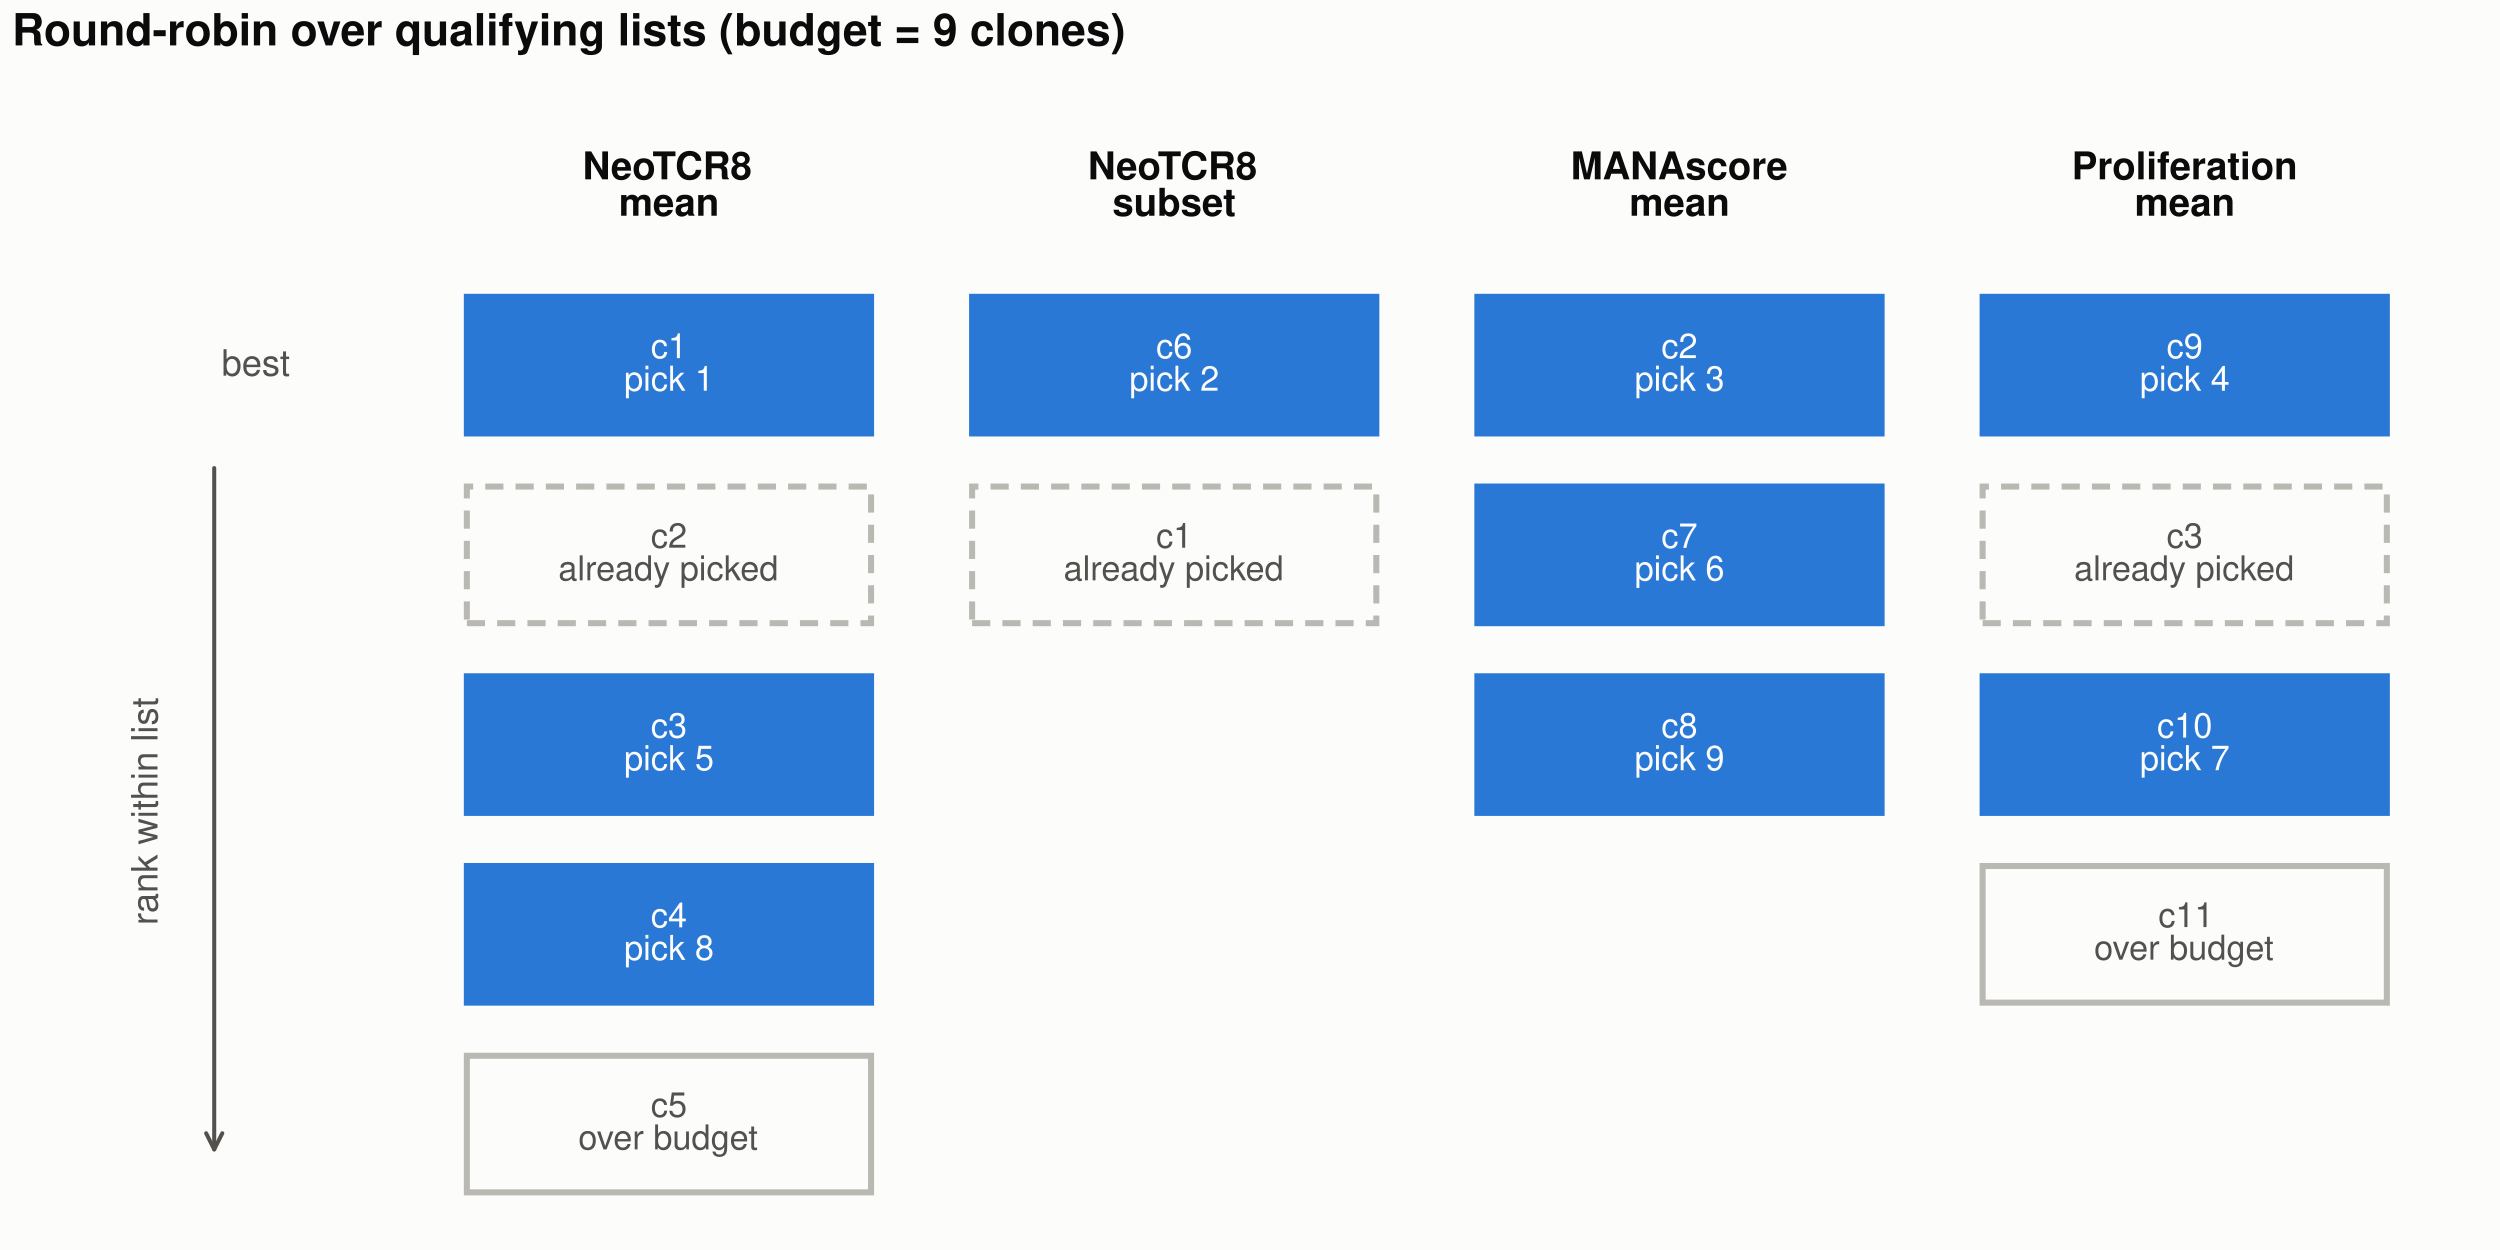
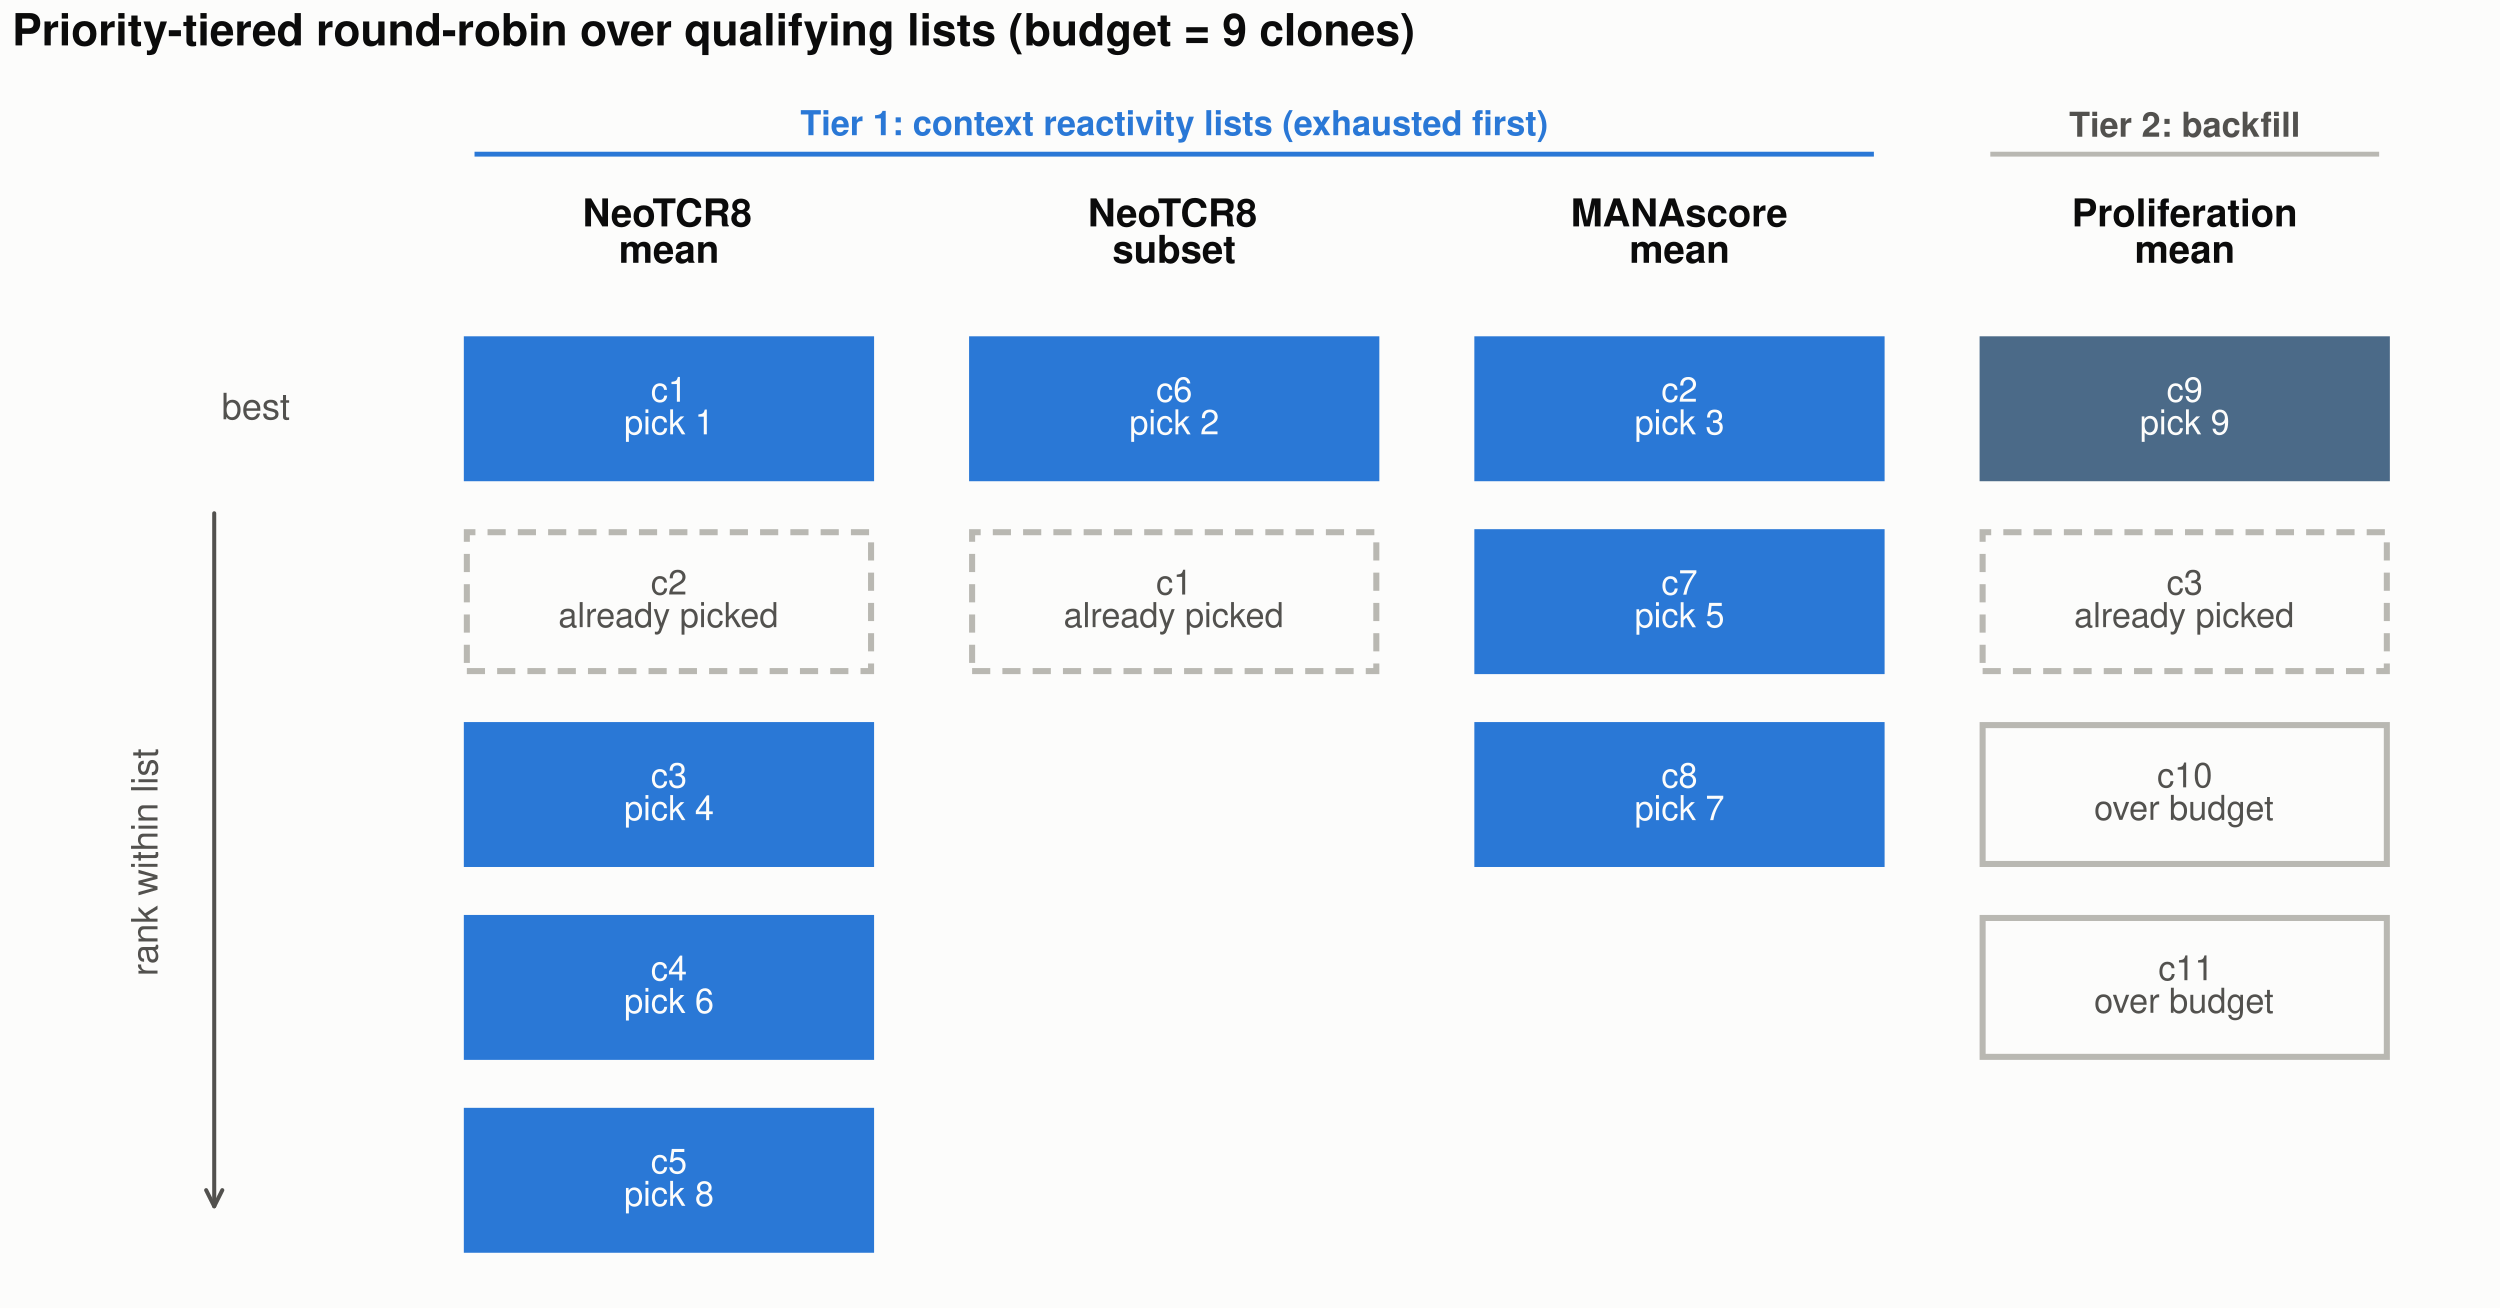
- <svg xmlns="http://www.w3.org/2000/svg" width="619.2pt" height="309.6pt" viewBox="0 0 619.2 309.6" version="1.1">
+ <svg xmlns="http://www.w3.org/2000/svg" width="619.2pt" height="324pt" viewBox="0 0 619.2 324" version="1.1">
  <defs>
    <style type="text/css">*{stroke-linejoin: round; stroke-linecap: butt}</style>
  </defs>
  <g id="figure_1">
    <g id="patch_1">
-       <path d="M 0 309.6  L 619.2 309.6  L 619.2 0  L 0 0  z " style="fill: #fcfcfb" />
+       <path d="M 0 324  L 619.2 324  L 619.2 0  L 0 0  z " style="fill: #fcfcfb" />
    </g>
    <g id="axes_1">
      <g id="patch_2">
-         <path d="M 115.629 107.354  L 215.743 107.354  L 215.743 73.52  L 115.629 73.52  z " clip-path="url(#pd0daba6ad5)" style="fill: #2a78d6; stroke: #2a78d6; stroke-width: 1.5; stroke-linejoin: miter" />
+         <path d="M 115.629 118.441  L 215.743 118.441  L 215.743 84.044  L 115.629 84.044  z " clip-path="url(#pa82cccd3bc)" style="fill: #2a78d6; stroke: #2a78d6; stroke-width: 1.5; stroke-linejoin: miter" />
      </g>
      <g id="patch_3">
-         <path d="M 115.629 154.346  L 215.743 154.346  L 215.743 120.512  L 115.629 120.512  z " clip-path="url(#pd0daba6ad5)" style="fill: #fcfcfb; stroke-dasharray: 4.5,3; stroke-dashoffset: 0; stroke: #b9b8b2; stroke-width: 1.5; stroke-linejoin: miter" />
+         <path d="M 115.629 166.214  L 215.743 166.214  L 215.743 131.817  L 115.629 131.817  z " clip-path="url(#pa82cccd3bc)" style="fill: #fcfcfb; stroke-dasharray: 4.5,3; stroke-dashoffset: 0; stroke: #b9b8b2; stroke-width: 1.5; stroke-linejoin: miter" />
      </g>
      <g id="patch_4">
-         <path d="M 115.629 201.338  L 215.743 201.338  L 215.743 167.504  L 115.629 167.504  z " clip-path="url(#pd0daba6ad5)" style="fill: #2a78d6; stroke: #2a78d6; stroke-width: 1.5; stroke-linejoin: miter" />
+         <path d="M 115.629 213.987  L 215.743 213.987  L 215.743 179.591  L 115.629 179.591  z " clip-path="url(#pa82cccd3bc)" style="fill: #2a78d6; stroke: #2a78d6; stroke-width: 1.5; stroke-linejoin: miter" />
      </g>
      <g id="patch_5">
-         <path d="M 115.629 248.33  L 215.743 248.33  L 215.743 214.496  L 115.629 214.496  z " clip-path="url(#pd0daba6ad5)" style="fill: #2a78d6; stroke: #2a78d6; stroke-width: 1.5; stroke-linejoin: miter" />
+         <path d="M 115.629 261.761  L 215.743 261.761  L 215.743 227.364  L 115.629 227.364  z " clip-path="url(#pa82cccd3bc)" style="fill: #2a78d6; stroke: #2a78d6; stroke-width: 1.5; stroke-linejoin: miter" />
      </g>
      <g id="patch_6">
-         <path d="M 115.629 295.322  L 215.743 295.322  L 215.743 261.488  L 115.629 261.488  z " clip-path="url(#pd0daba6ad5)" style="fill: #fcfcfb; stroke: #b9b8b2; stroke-width: 1.5; stroke-linejoin: miter" />
+         <path d="M 115.629 309.534  L 215.743 309.534  L 215.743 275.137  L 115.629 275.137  z " clip-path="url(#pa82cccd3bc)" style="fill: #2a78d6; stroke: #2a78d6; stroke-width: 1.5; stroke-linejoin: miter" />
      </g>
      <g id="patch_7">
-         <path d="M 240.771 107.354  L 340.886 107.354  L 340.886 73.52  L 240.771 73.52  z " clip-path="url(#pd0daba6ad5)" style="fill: #2a78d6; stroke: #2a78d6; stroke-width: 1.5; stroke-linejoin: miter" />
+         <path d="M 240.771 118.441  L 340.886 118.441  L 340.886 84.044  L 240.771 84.044  z " clip-path="url(#pa82cccd3bc)" style="fill: #2a78d6; stroke: #2a78d6; stroke-width: 1.5; stroke-linejoin: miter" />
      </g>
      <g id="patch_8">
-         <path d="M 240.771 154.346  L 340.886 154.346  L 340.886 120.512  L 240.771 120.512  z " clip-path="url(#pd0daba6ad5)" style="fill: #fcfcfb; stroke-dasharray: 4.5,3; stroke-dashoffset: 0; stroke: #b9b8b2; stroke-width: 1.5; stroke-linejoin: miter" />
+         <path d="M 240.771 166.214  L 340.886 166.214  L 340.886 131.817  L 240.771 131.817  z " clip-path="url(#pa82cccd3bc)" style="fill: #fcfcfb; stroke-dasharray: 4.5,3; stroke-dashoffset: 0; stroke: #b9b8b2; stroke-width: 1.5; stroke-linejoin: miter" />
      </g>
      <g id="patch_9">
-         <path d="M 365.914 107.354  L 466.028 107.354  L 466.028 73.52  L 365.914 73.52  z " clip-path="url(#pd0daba6ad5)" style="fill: #2a78d6; stroke: #2a78d6; stroke-width: 1.5; stroke-linejoin: miter" />
+         <path d="M 365.914 118.441  L 466.028 118.441  L 466.028 84.044  L 365.914 84.044  z " clip-path="url(#pa82cccd3bc)" style="fill: #2a78d6; stroke: #2a78d6; stroke-width: 1.5; stroke-linejoin: miter" />
      </g>
      <g id="patch_10">
-         <path d="M 365.914 154.346  L 466.028 154.346  L 466.028 120.512  L 365.914 120.512  z " clip-path="url(#pd0daba6ad5)" style="fill: #2a78d6; stroke: #2a78d6; stroke-width: 1.5; stroke-linejoin: miter" />
+         <path d="M 365.914 166.214  L 466.028 166.214  L 466.028 131.817  L 365.914 131.817  z " clip-path="url(#pa82cccd3bc)" style="fill: #2a78d6; stroke: #2a78d6; stroke-width: 1.5; stroke-linejoin: miter" />
      </g>
      <g id="patch_11">
-         <path d="M 365.914 201.338  L 466.028 201.338  L 466.028 167.504  L 365.914 167.504  z " clip-path="url(#pd0daba6ad5)" style="fill: #2a78d6; stroke: #2a78d6; stroke-width: 1.5; stroke-linejoin: miter" />
+         <path d="M 365.914 213.987  L 466.028 213.987  L 466.028 179.591  L 365.914 179.591  z " clip-path="url(#pa82cccd3bc)" style="fill: #2a78d6; stroke: #2a78d6; stroke-width: 1.5; stroke-linejoin: miter" />
      </g>
      <g id="patch_12">
-         <path d="M 491.057 107.354  L 591.171 107.354  L 591.171 73.52  L 491.057 73.52  z " clip-path="url(#pd0daba6ad5)" style="fill: #2a78d6; stroke: #2a78d6; stroke-width: 1.5; stroke-linejoin: miter" />
+         <path d="M 491.057 118.441  L 591.171 118.441  L 591.171 84.044  L 491.057 84.044  z " clip-path="url(#pa82cccd3bc)" style="fill: #4b6a88; stroke: #4b6a88; stroke-width: 1.5; stroke-linejoin: miter" />
      </g>
      <g id="patch_13">
-         <path d="M 491.057 154.346  L 591.171 154.346  L 591.171 120.512  L 491.057 120.512  z " clip-path="url(#pd0daba6ad5)" style="fill: #fcfcfb; stroke-dasharray: 4.5,3; stroke-dashoffset: 0; stroke: #b9b8b2; stroke-width: 1.5; stroke-linejoin: miter" />
+         <path d="M 491.057 166.214  L 591.171 166.214  L 591.171 131.817  L 491.057 131.817  z " clip-path="url(#pa82cccd3bc)" style="fill: #fcfcfb; stroke-dasharray: 4.5,3; stroke-dashoffset: 0; stroke: #b9b8b2; stroke-width: 1.5; stroke-linejoin: miter" />
      </g>
      <g id="patch_14">
-         <path d="M 491.057 201.338  L 591.171 201.338  L 591.171 167.504  L 491.057 167.504  z " clip-path="url(#pd0daba6ad5)" style="fill: #2a78d6; stroke: #2a78d6; stroke-width: 1.5; stroke-linejoin: miter" />
+         <path d="M 491.057 213.987  L 591.171 213.987  L 591.171 179.591  L 491.057 179.591  z " clip-path="url(#pa82cccd3bc)" style="fill: #fcfcfb; stroke: #b9b8b2; stroke-width: 1.5; stroke-linejoin: miter" />
      </g>
      <g id="patch_15">
-         <path d="M 491.057 248.33  L 591.171 248.33  L 591.171 214.496  L 491.057 214.496  z " clip-path="url(#pd0daba6ad5)" style="fill: #fcfcfb; stroke: #b9b8b2; stroke-width: 1.5; stroke-linejoin: miter" />
+         <path d="M 491.057 261.761  L 591.171 261.761  L 591.171 227.364  L 491.057 227.364  z " clip-path="url(#pa82cccd3bc)" style="fill: #fcfcfb; stroke: #b9b8b2; stroke-width: 1.5; stroke-linejoin: miter" />
+       </g>
+       <g id="line2d_1">
+         <path d="M 118.132 38.181  L 463.526 38.181  " clip-path="url(#pa82cccd3bc)" style="fill: none; stroke: #2a78d6; stroke-width: 1.2; stroke-linecap: square" />
+       </g>
+       <g id="line2d_2">
+         <path d="M 493.56 38.181  L 588.668 38.181  " clip-path="url(#pa82cccd3bc)" style="fill: none; stroke: #b9b8b2; stroke-width: 1.2; stroke-linecap: square" />
      </g>
      <g id="text_1">
-         <text style="font-weight: 700; font-size: 9.5px; font-family: 'Helvetica', 'Arial', 'DejaVu Sans'; fill: #0b0b0b" transform="translate(144.3093 44.41537)">NeoTCR8</text>
-         <text style="font-weight: 700; font-size: 9.5px; font-family: 'Helvetica', 'Arial', 'DejaVu Sans'; fill: #0b0b0b" transform="translate(153.2779 53.43758)">mean</text>
+         <text style="font-weight: 700; font-size: 8.5px; font-family: 'Helvetica', 'Arial', 'DejaVu Sans'; text-anchor: middle; fill: #2a78d6" x="290.829" y="33.485" transform="rotate(-0 290.8286 33.4849)">Tier 1: context reactivity lists (exhausted first)</text>
      </g>
      <g id="text_2">
-         <text style="font-size: 8.5px; font-family: 'Helvetica', 'Arial', 'DejaVu Sans'; fill: #fcfcfb" transform="translate(161.1974 88.7026)">c1</text>
-         <text style="font-size: 8.5px; font-family: 'Helvetica', 'Arial', 'DejaVu Sans'; fill: #fcfcfb" transform="translate(154.584 96.77511)">pick 1</text>
+         <text style="font-weight: 700; font-size: 8.5px; font-family: 'Helvetica', 'Arial', 'DejaVu Sans'; text-anchor: middle; fill: #52514e" x="541.114" y="33.871" transform="rotate(-0 541.1141 33.87072)">Tier 2: backfill</text>
      </g>
      <g id="text_3">
-         <text style="font-size: 8.5px; font-family: 'Helvetica', 'Arial', 'DejaVu Sans'; fill: #52514e" transform="translate(161.1974 135.6692)">c2</text>
-         <text style="font-size: 8.5px; font-family: 'Helvetica', 'Arial', 'DejaVu Sans'; fill: #52514e" transform="translate(138.2826 143.7417)">already picked</text>
+         <text style="font-weight: 700; font-size: 9.5px; font-family: 'Helvetica', 'Arial', 'DejaVu Sans'; fill: #0b0b0b" transform="translate(144.3093 56.06752)">NeoTCR8</text>
+         <text style="font-weight: 700; font-size: 9.5px; font-family: 'Helvetica', 'Arial', 'DejaVu Sans'; fill: #0b0b0b" transform="translate(153.2779 65.08973)">mean</text>
      </g>
      <g id="text_4">
-         <text style="font-size: 8.5px; font-family: 'Helvetica', 'Arial', 'DejaVu Sans'; fill: #fcfcfb" transform="translate(161.1974 182.6863)">c3</text>
-         <text style="font-size: 8.5px; font-family: 'Helvetica', 'Arial', 'DejaVu Sans'; fill: #fcfcfb" transform="translate(154.584 190.7588)">pick 5</text>
+         <text style="font-size: 8.5px; font-family: 'Helvetica', 'Arial', 'DejaVu Sans'; fill: #fcfcfb" transform="translate(161.1974 99.50768)">c1</text>
+         <text style="font-size: 8.5px; font-family: 'Helvetica', 'Arial', 'DejaVu Sans'; fill: #fcfcfb" transform="translate(154.584 107.5802)">pick 1</text>
      </g>
      <g id="text_5">
-         <text style="font-size: 8.5px; font-family: 'Helvetica', 'Arial', 'DejaVu Sans'; fill: #fcfcfb" transform="translate(161.1974 229.6782)">c4</text>
-         <text style="font-size: 8.5px; font-family: 'Helvetica', 'Arial', 'DejaVu Sans'; fill: #fcfcfb" transform="translate(154.584 237.7507)">pick 8</text>
+         <text style="font-size: 8.5px; font-family: 'Helvetica', 'Arial', 'DejaVu Sans'; fill: #52514e" transform="translate(161.1974 147.2558)">c2</text>
+         <text style="font-size: 8.5px; font-family: 'Helvetica', 'Arial', 'DejaVu Sans'; fill: #52514e" transform="translate(138.2826 155.3283)">already picked</text>
      </g>
      <g id="text_6">
-         <text style="font-size: 8.5px; font-family: 'Helvetica', 'Arial', 'DejaVu Sans'; fill: #52514e" transform="translate(161.1974 276.6156)">c5</text>
-         <text style="font-size: 8.5px; font-family: 'Helvetica', 'Arial', 'DejaVu Sans'; fill: #52514e" transform="translate(143.2405 284.6881)">over budget</text>
+         <text style="font-size: 8.5px; font-family: 'Helvetica', 'Arial', 'DejaVu Sans'; fill: #fcfcfb" transform="translate(161.1974 195.0544)">c3</text>
+         <text style="font-size: 8.5px; font-family: 'Helvetica', 'Arial', 'DejaVu Sans'; fill: #fcfcfb" transform="translate(154.584 203.1269)">pick 4</text>
      </g>
      <g id="text_7">
-         <text style="font-weight: 700; font-size: 9.5px; font-family: 'Helvetica', 'Arial', 'DejaVu Sans'; fill: #0b0b0b" transform="translate(269.4521 44.41537)">NeoTCR8</text>
-         <text style="font-weight: 700; font-size: 9.5px; font-family: 'Helvetica', 'Arial', 'DejaVu Sans'; fill: #0b0b0b" transform="translate(275.5202 53.43758)">subset</text>
+         <text style="font-size: 8.5px; font-family: 'Helvetica', 'Arial', 'DejaVu Sans'; fill: #fcfcfb" transform="translate(161.1974 242.8278)">c4</text>
+         <text style="font-size: 8.5px; font-family: 'Helvetica', 'Arial', 'DejaVu Sans'; fill: #fcfcfb" transform="translate(154.584 250.9003)">pick 6</text>
      </g>
      <g id="text_8">
-         <text style="font-size: 8.5px; font-family: 'Helvetica', 'Arial', 'DejaVu Sans'; fill: #fcfcfb" transform="translate(286.3402 88.7026)">c6</text>
-         <text style="font-size: 8.5px; font-family: 'Helvetica', 'Arial', 'DejaVu Sans'; fill: #fcfcfb" transform="translate(279.7268 96.77511)">pick 2</text>
+         <text style="font-size: 8.5px; font-family: 'Helvetica', 'Arial', 'DejaVu Sans'; fill: #fcfcfb" transform="translate(161.1974 290.6011)">c5</text>
+         <text style="font-size: 8.5px; font-family: 'Helvetica', 'Arial', 'DejaVu Sans'; fill: #fcfcfb" transform="translate(154.584 298.6736)">pick 8</text>
      </g>
      <g id="text_9">
-         <text style="font-size: 8.5px; font-family: 'Helvetica', 'Arial', 'DejaVu Sans'; fill: #52514e" transform="translate(286.3402 135.6692)">c1</text>
-         <text style="font-size: 8.5px; font-family: 'Helvetica', 'Arial', 'DejaVu Sans'; fill: #52514e" transform="translate(263.4254 143.7417)">already picked</text>
+         <text style="font-weight: 700; font-size: 9.5px; font-family: 'Helvetica', 'Arial', 'DejaVu Sans'; fill: #0b0b0b" transform="translate(269.4521 56.06752)">NeoTCR8</text>
+         <text style="font-weight: 700; font-size: 9.5px; font-family: 'Helvetica', 'Arial', 'DejaVu Sans'; fill: #0b0b0b" transform="translate(275.5202 65.08973)">subset</text>
      </g>
      <g id="text_10">
-         <text style="font-weight: 700; font-size: 9.5px; font-family: 'Helvetica', 'Arial', 'DejaVu Sans'; fill: #0b0b0b" transform="translate(389.0492 44.41537)">MANAscore</text>
-         <text style="font-weight: 700; font-size: 9.5px; font-family: 'Helvetica', 'Arial', 'DejaVu Sans'; fill: #0b0b0b" transform="translate(403.5635 53.43758)">mean</text>
+         <text style="font-size: 8.5px; font-family: 'Helvetica', 'Arial', 'DejaVu Sans'; fill: #fcfcfb" transform="translate(286.3402 99.50768)">c6</text>
+         <text style="font-size: 8.5px; font-family: 'Helvetica', 'Arial', 'DejaVu Sans'; fill: #fcfcfb" transform="translate(279.7268 107.5802)">pick 2</text>
      </g>
      <g id="text_11">
-         <text style="font-size: 8.5px; font-family: 'Helvetica', 'Arial', 'DejaVu Sans'; fill: #fcfcfb" transform="translate(411.4829 88.7026)">c2</text>
-         <text style="font-size: 8.5px; font-family: 'Helvetica', 'Arial', 'DejaVu Sans'; fill: #fcfcfb" transform="translate(404.8695 96.77511)">pick 3</text>
+         <text style="font-size: 8.5px; font-family: 'Helvetica', 'Arial', 'DejaVu Sans'; fill: #52514e" transform="translate(286.3402 147.2558)">c1</text>
+         <text style="font-size: 8.5px; font-family: 'Helvetica', 'Arial', 'DejaVu Sans'; fill: #52514e" transform="translate(263.4254 155.3283)">already picked</text>
      </g>
      <g id="text_12">
-         <text style="font-size: 8.5px; font-family: 'Helvetica', 'Arial', 'DejaVu Sans'; fill: #fcfcfb" transform="translate(411.4829 135.6945)">c7</text>
-         <text style="font-size: 8.5px; font-family: 'Helvetica', 'Arial', 'DejaVu Sans'; fill: #fcfcfb" transform="translate(404.8695 143.767)">pick 6</text>
+         <text style="font-weight: 700; font-size: 9.5px; font-family: 'Helvetica', 'Arial', 'DejaVu Sans'; fill: #0b0b0b" transform="translate(389.0492 56.06752)">MANAscore</text>
+         <text style="font-weight: 700; font-size: 9.5px; font-family: 'Helvetica', 'Arial', 'DejaVu Sans'; fill: #0b0b0b" transform="translate(403.5635 65.08973)">mean</text>
      </g>
      <g id="text_13">
-         <text style="font-size: 8.5px; font-family: 'Helvetica', 'Arial', 'DejaVu Sans'; fill: #fcfcfb" transform="translate(411.4829 182.6863)">c8</text>
-         <text style="font-size: 8.5px; font-family: 'Helvetica', 'Arial', 'DejaVu Sans'; fill: #fcfcfb" transform="translate(404.8695 190.7588)">pick 9</text>
+         <text style="font-size: 8.5px; font-family: 'Helvetica', 'Arial', 'DejaVu Sans'; fill: #fcfcfb" transform="translate(411.4829 99.50768)">c2</text>
+         <text style="font-size: 8.5px; font-family: 'Helvetica', 'Arial', 'DejaVu Sans'; fill: #fcfcfb" transform="translate(404.8695 107.5802)">pick 3</text>
      </g>
      <g id="text_14">
-         <text style="font-weight: 700; font-size: 9.5px; font-family: 'Helvetica', 'Arial', 'DejaVu Sans'; fill: #0b0b0b" transform="translate(513.1396 44.41537)">Proliferation</text>
-         <text style="font-weight: 700; font-size: 9.5px; font-family: 'Helvetica', 'Arial', 'DejaVu Sans'; fill: #0b0b0b" transform="translate(528.7062 53.43758)">mean</text>
+         <text style="font-size: 8.5px; font-family: 'Helvetica', 'Arial', 'DejaVu Sans'; fill: #fcfcfb" transform="translate(411.4829 147.281)">c7</text>
+         <text style="font-size: 8.5px; font-family: 'Helvetica', 'Arial', 'DejaVu Sans'; fill: #fcfcfb" transform="translate(404.8695 155.3536)">pick 5</text>
      </g>
      <g id="text_15">
-         <text style="font-size: 8.5px; font-family: 'Helvetica', 'Arial', 'DejaVu Sans'; fill: #fcfcfb" transform="translate(536.6257 88.7026)">c9</text>
-         <text style="font-size: 8.5px; font-family: 'Helvetica', 'Arial', 'DejaVu Sans'; fill: #fcfcfb" transform="translate(530.0123 96.77511)">pick 4</text>
+         <text style="font-size: 8.5px; font-family: 'Helvetica', 'Arial', 'DejaVu Sans'; fill: #fcfcfb" transform="translate(411.4829 195.0544)">c8</text>
+         <text style="font-size: 8.5px; font-family: 'Helvetica', 'Arial', 'DejaVu Sans'; fill: #fcfcfb" transform="translate(404.8695 203.1269)">pick 7</text>
      </g>
      <g id="text_16">
-         <text style="font-size: 8.5px; font-family: 'Helvetica', 'Arial', 'DejaVu Sans'; fill: #52514e" transform="translate(536.6257 135.6692)">c3</text>
-         <text style="font-size: 8.5px; font-family: 'Helvetica', 'Arial', 'DejaVu Sans'; fill: #52514e" transform="translate(513.7109 143.7417)">already picked</text>
+         <text style="font-weight: 700; font-size: 9.5px; font-family: 'Helvetica', 'Arial', 'DejaVu Sans'; fill: #0b0b0b" transform="translate(513.1396 56.06752)">Proliferation</text>
+         <text style="font-weight: 700; font-size: 9.5px; font-family: 'Helvetica', 'Arial', 'DejaVu Sans'; fill: #0b0b0b" transform="translate(528.7062 65.08973)">mean</text>
      </g>
      <g id="text_17">
-         <text style="font-size: 8.5px; font-family: 'Helvetica', 'Arial', 'DejaVu Sans'; fill: #fcfcfb" transform="translate(534.2623 182.6863)">c10</text>
-         <text style="font-size: 8.5px; font-family: 'Helvetica', 'Arial', 'DejaVu Sans'; fill: #fcfcfb" transform="translate(530.0123 190.7588)">pick 7</text>
+         <text style="font-size: 8.5px; font-family: 'Helvetica', 'Arial', 'DejaVu Sans'; fill: #fcfcfb" transform="translate(536.6257 99.50768)">c9</text>
+         <text style="font-size: 8.5px; font-family: 'Helvetica', 'Arial', 'DejaVu Sans'; fill: #fcfcfb" transform="translate(530.0123 107.5802)">pick 9</text>
      </g>
      <g id="text_18">
-         <text style="font-size: 8.5px; font-family: 'Helvetica', 'Arial', 'DejaVu Sans'; fill: #52514e" transform="translate(534.5757 229.6237)">c11</text>
-         <text style="font-size: 8.5px; font-family: 'Helvetica', 'Arial', 'DejaVu Sans'; fill: #52514e" transform="translate(518.6688 237.6962)">over budget</text>
+         <text style="font-size: 8.5px; font-family: 'Helvetica', 'Arial', 'DejaVu Sans'; fill: #52514e" transform="translate(536.6257 147.2558)">c3</text>
+         <text style="font-size: 8.5px; font-family: 'Helvetica', 'Arial', 'DejaVu Sans'; fill: #52514e" transform="translate(513.7109 155.3283)">already picked</text>
      </g>
      <g id="text_19">
-         <text style="font-size: 9px; font-family: 'Helvetica', 'Arial', 'DejaVu Sans'; text-anchor: end; fill: #52514e" x="71.829" y="93.048" transform="rotate(-0 71.82876 93.04756)">best</text>
+         <text style="font-size: 8.5px; font-family: 'Helvetica', 'Arial', 'DejaVu Sans'; fill: #52514e" transform="translate(534.2623 195)">c10</text>
+         <text style="font-size: 8.5px; font-family: 'Helvetica', 'Arial', 'DejaVu Sans'; fill: #52514e" transform="translate(518.6688 203.0725)">over budget</text>
+       </g>
+       <g id="text_20">
+         <text style="font-size: 8.5px; font-family: 'Helvetica', 'Arial', 'DejaVu Sans'; fill: #52514e" transform="translate(534.5757 242.7733)">c11</text>
+         <text style="font-size: 8.5px; font-family: 'Helvetica', 'Arial', 'DejaVu Sans'; fill: #52514e" transform="translate(518.6688 250.8458)">over budget</text>
+       </g>
+       <g id="text_21">
+         <text style="font-size: 9px; font-family: 'Helvetica', 'Arial', 'DejaVu Sans'; text-anchor: end; fill: #52514e" x="71.829" y="103.853" transform="rotate(-0 71.82876 103.8526)">best</text>
      </g>
      <g id="patch_16">
-         <path d="M 53.057 115.931  Q 53.057 200.866 53.057 284.684  " style="fill: none; stroke: #52514e; stroke-linecap: round" />
-         <path d="M 55.057 280.684  L 53.057 284.684  L 51.057 280.684  " style="fill: none; stroke: #52514e; stroke-linecap: round" />
+         <path d="M 53.057 127.128  Q 53.057 213.51 53.057 298.775  " style="fill: none; stroke: #52514e; stroke-linecap: round" />
+         <path d="M 55.057 294.775  L 53.057 298.775  L 51.057 294.775  " style="fill: none; stroke: #52514e; stroke-linecap: round" />
      </g>
-       <g id="text_20">
-         <text style="font-size: 9px; font-family: 'Helvetica', 'Arial', 'DejaVu Sans'; fill: #52514e" transform="translate(39.01377 229.126) rotate(-90)">rank within list</text>
+       <g id="text_22">
+         <text style="font-size: 9px; font-family: 'Helvetica', 'Arial', 'DejaVu Sans'; fill: #52514e" transform="translate(39.01377 241.7676) rotate(-90)">rank within list</text>
      </g>
-       <g id="text_21">
-         <text style="font-weight: 700; font-size: 11px; font-family: 'Helvetica', 'Arial', 'DejaVu Sans'; text-anchor: start; fill: #0b0b0b" x="3" y="11.25" transform="rotate(-0 3.00024 11.25024)">Round-robin over qualifying lists (budget = 9 clones)</text>
+       <g id="text_23">
+         <text style="font-weight: 700; font-size: 11px; font-family: 'Helvetica', 'Arial', 'DejaVu Sans'; text-anchor: start; fill: #0b0b0b" x="3" y="11.25" transform="rotate(-0 3.00024 11.25024)">Priority-tiered round-robin over qualifying lists (budget = 9 clones)</text>
      </g>
    </g>
  </g>
  <defs>
-     <clipPath id="pd0daba6ad5">
-       <rect x="3" y="15.25" width="613.2" height="291.35" />
+     <clipPath id="pa82cccd3bc">
+       <rect x="3" y="15.25" width="613.2" height="305.75" />
    </clipPath>
  </defs>
</svg>
